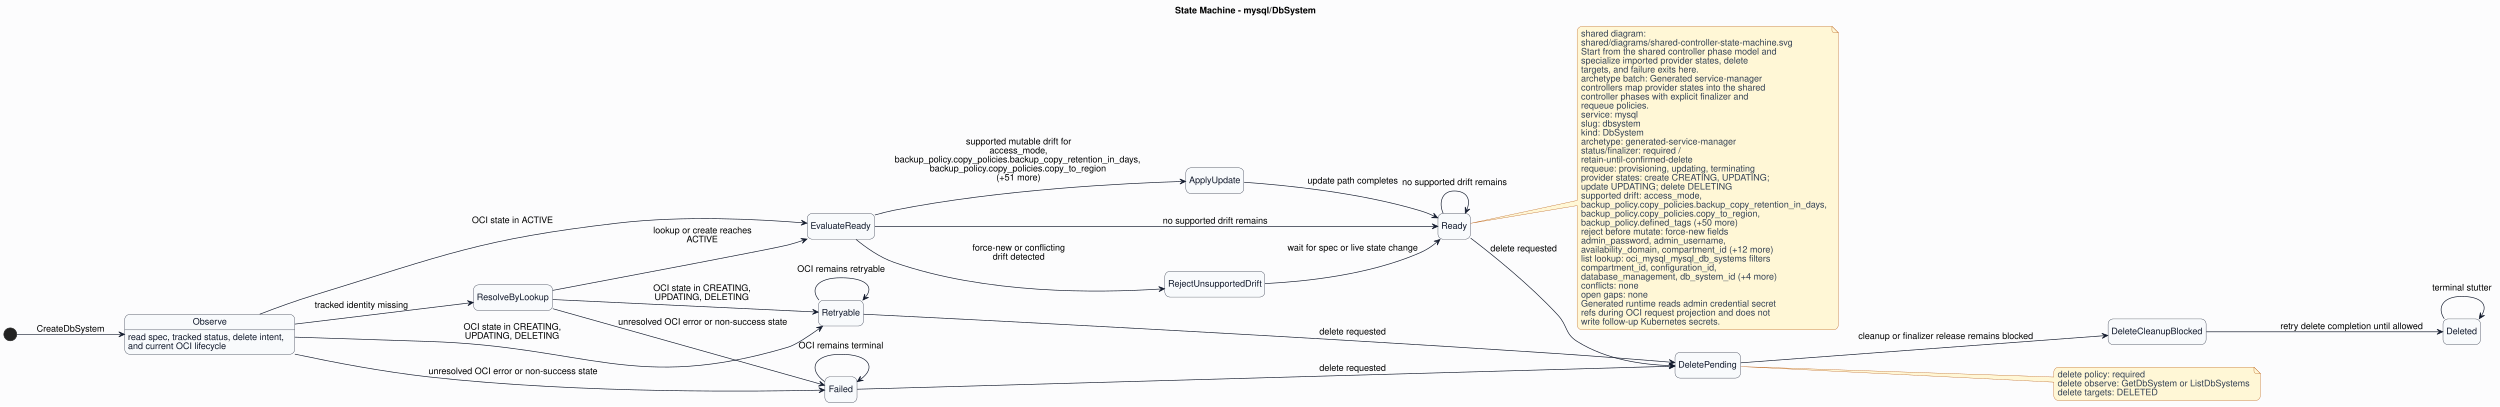
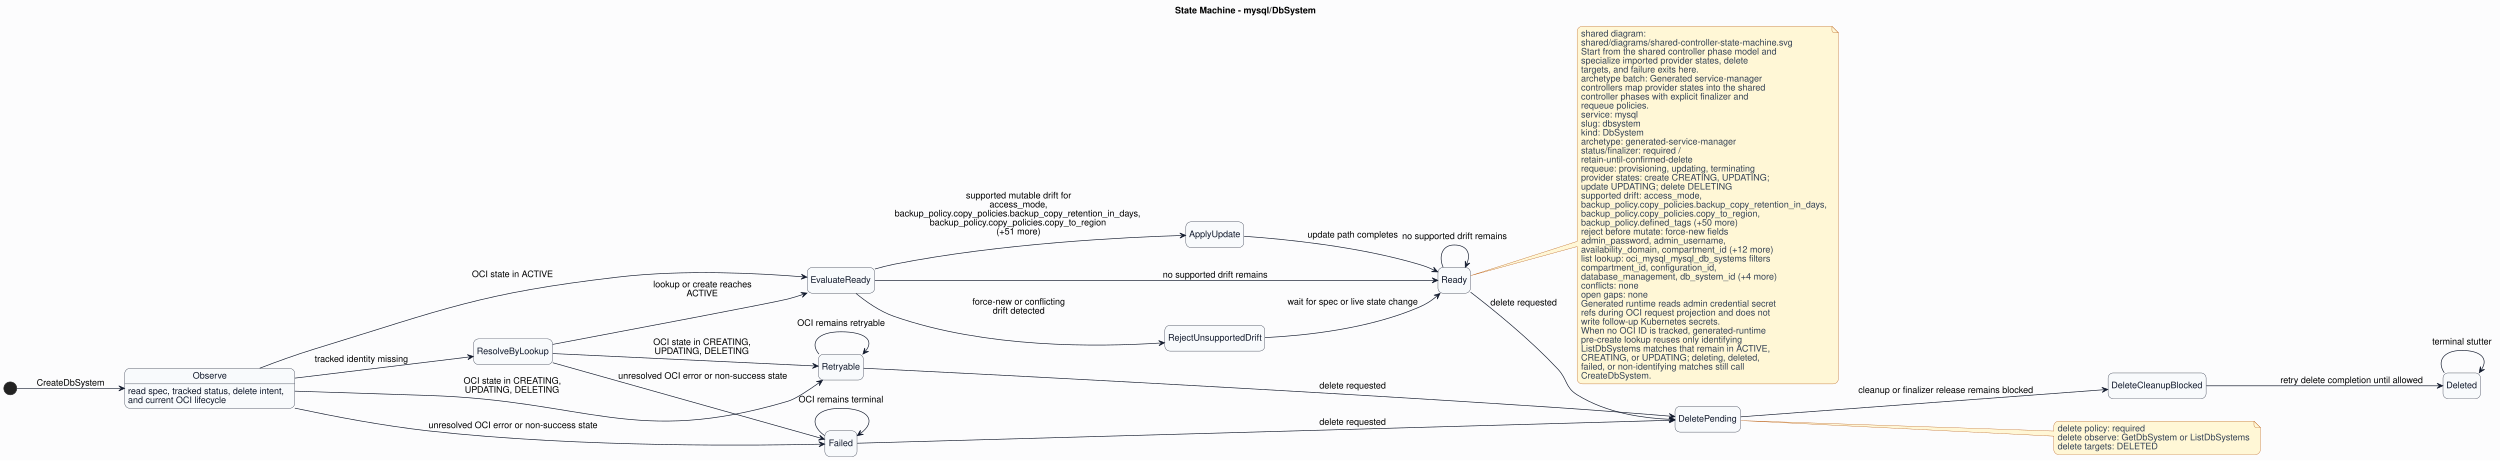
- <svg xmlns="http://www.w3.org/2000/svg" contentStyleType="text/css" data-diagram-type="STATE" height="632px" preserveAspectRatio="none" style="width:3888px;height:632px;background:#FCFCFD;" version="1.1" viewBox="0 0 3888 632" width="3888px" zoomAndPan="magnify">
+ <svg xmlns="http://www.w3.org/2000/svg" contentStyleType="text/css" data-diagram-type="STATE" height="716px" preserveAspectRatio="none" style="width:3888px;height:716px;background:#FCFCFD;" version="1.1" viewBox="0 0 3888 716" width="3888px" zoomAndPan="magnify">
  <defs />
  <g>
-     <rect fill="#FCFCFD" height="632" style="stroke:none;stroke-width:1;" width="3888" x="0" y="0" />
+     <rect fill="#FCFCFD" height="716" style="stroke:none;stroke-width:1;" width="3888" x="0" y="0" />
    <g class="title" data-source-line="10">
      <text fill="#000000" font-family="Helvetica" font-size="14" font-weight="bold" lengthAdjust="spacing" textLength="219.399" x="1827.348" y="20.78">State Machine - mysql/DbSystem</text>
    </g>
    <g class="entity" data-qualified-name="observe" id="ent0002">
-       <rect fill="#F8FAFC" height="62" rx="8" ry="8" style="stroke:#0F172A;stroke-width:0.5;" width="264.364" x="194" y="489" />
-       <line style="stroke:#0F172A;stroke-width:0.5;" x1="194" x2="458.364" y1="513" y2="513" />
-       <text fill="#0F172A" font-family="Helvetica" font-size="14" lengthAdjust="spacing" textLength="52.91" x="299.727" y="504.78">Observe</text>
-       <text fill="#0F172A" font-family="Helvetica" font-size="14" lengthAdjust="spacing" textLength="244.364" x="199" y="528.78">read spec, tracked status, delete intent,</text>
-       <text fill="#0F172A" font-family="Helvetica" font-size="14" lengthAdjust="spacing" textLength="153.282" x="199" y="542.78">and current OCI lifecycle</text>
-     </g>
-     <rect fill="#F8FAFC" height="40" rx="8" ry="8" style="stroke:#0F172A;stroke-width:0.5;" width="104.951" x="1255.36" y="332" />
-     <text fill="#0F172A" font-family="Helvetica" font-size="14" lengthAdjust="spacing" textLength="94.951" x="1260.36" y="355.78">EvaluateReady</text>
-     <rect fill="#F8FAFC" height="40" rx="8" ry="8" style="stroke:#0F172A;stroke-width:0.5;" width="50.469" x="2236.32" y="332" />
-     <text fill="#0F172A" font-family="Helvetica" font-size="14" lengthAdjust="spacing" textLength="40.469" x="2241.32" y="355.78">Ready</text>
-     <rect fill="#F8FAFC" height="40" rx="8" ry="8" style="stroke:#0F172A;stroke-width:0.5;" width="69.917" x="1272.88" y="467" />
-     <text fill="#0F172A" font-family="Helvetica" font-size="14" lengthAdjust="spacing" textLength="59.917" x="1277.88" y="490.78">Retryable</text>
-     <rect fill="#F8FAFC" height="40" rx="8" ry="8" style="stroke:#0F172A;stroke-width:0.5;" width="50" x="1282.84" y="586" />
-     <text fill="#0F172A" font-family="Helvetica" font-size="14" lengthAdjust="spacing" textLength="38.131" x="1288.775" y="609.78">Failed</text>
-     <rect fill="#F8FAFC" height="40" rx="8" ry="8" style="stroke:#0F172A;stroke-width:0.5;" width="122.848" x="736.44" y="443" />
-     <text fill="#0F172A" font-family="Helvetica" font-size="14" lengthAdjust="spacing" textLength="112.848" x="741.44" y="466.78">ResolveByLookup</text>
-     <rect fill="#F8FAFC" height="40" rx="8" ry="8" style="stroke:#0F172A;stroke-width:0.5;" width="155.51" x="1811.56" y="422" />
-     <text fill="#0F172A" font-family="Helvetica" font-size="14" lengthAdjust="spacing" textLength="145.51" x="1816.56" y="445.78">RejectUnsupportedDrift</text>
-     <rect fill="#F8FAFC" height="40" rx="8" ry="8" style="stroke:#0F172A;stroke-width:0.5;" width="90.165" x="1844.23" y="261" />
-     <text fill="#0F172A" font-family="Helvetica" font-size="14" lengthAdjust="spacing" textLength="80.165" x="1849.23" y="284.78">ApplyUpdate</text>
-     <rect fill="#F8FAFC" height="40" rx="8" ry="8" style="stroke:#0F172A;stroke-width:0.5;" width="101.848" x="2604.99" y="548" />
-     <text fill="#0F172A" font-family="Helvetica" font-size="14" lengthAdjust="spacing" textLength="91.848" x="2609.99" y="571.78">DeletePending</text>
-     <rect fill="#F8FAFC" height="40" rx="8" ry="8" style="stroke:#0F172A;stroke-width:0.5;" width="58.255" x="3799.38" y="496" />
-     <text fill="#0F172A" font-family="Helvetica" font-size="14" lengthAdjust="spacing" textLength="48.255" x="3804.38" y="519.78">Deleted</text>
-     <rect fill="#F8FAFC" height="40" rx="8" ry="8" style="stroke:#0F172A;stroke-width:0.5;" width="152.427" x="3278.5" y="496" />
-     <text fill="#0F172A" font-family="Helvetica" font-size="14" lengthAdjust="spacing" textLength="142.427" x="3283.5" y="519.78">DeleteCleanupBlocked</text>
+       <rect fill="#F8FAFC" height="62" rx="8" ry="8" style="stroke:#0F172A;stroke-width:0.5;" width="264.364" x="194" y="573" />
+       <line style="stroke:#0F172A;stroke-width:0.5;" x1="194" x2="458.364" y1="597" y2="597" />
+       <text fill="#0F172A" font-family="Helvetica" font-size="14" lengthAdjust="spacing" textLength="52.91" x="299.727" y="588.78">Observe</text>
+       <text fill="#0F172A" font-family="Helvetica" font-size="14" lengthAdjust="spacing" textLength="244.364" x="199" y="612.78">read spec, tracked status, delete intent,</text>
+       <text fill="#0F172A" font-family="Helvetica" font-size="14" lengthAdjust="spacing" textLength="153.282" x="199" y="626.78">and current OCI lifecycle</text>
+     </g>
+     <rect fill="#F8FAFC" height="40" rx="8" ry="8" style="stroke:#0F172A;stroke-width:0.5;" width="104.951" x="1255.36" y="416" />
+     <text fill="#0F172A" font-family="Helvetica" font-size="14" lengthAdjust="spacing" textLength="94.951" x="1260.36" y="439.78">EvaluateReady</text>
+     <rect fill="#F8FAFC" height="40" rx="8" ry="8" style="stroke:#0F172A;stroke-width:0.5;" width="50.469" x="2236.32" y="416" />
+     <text fill="#0F172A" font-family="Helvetica" font-size="14" lengthAdjust="spacing" textLength="40.469" x="2241.32" y="439.78">Ready</text>
+     <rect fill="#F8FAFC" height="40" rx="8" ry="8" style="stroke:#0F172A;stroke-width:0.5;" width="69.917" x="1272.88" y="551" />
+     <text fill="#0F172A" font-family="Helvetica" font-size="14" lengthAdjust="spacing" textLength="59.917" x="1277.88" y="574.78">Retryable</text>
+     <rect fill="#F8FAFC" height="40" rx="8" ry="8" style="stroke:#0F172A;stroke-width:0.5;" width="50" x="1282.84" y="670" />
+     <text fill="#0F172A" font-family="Helvetica" font-size="14" lengthAdjust="spacing" textLength="38.131" x="1288.775" y="693.78">Failed</text>
+     <rect fill="#F8FAFC" height="40" rx="8" ry="8" style="stroke:#0F172A;stroke-width:0.5;" width="122.848" x="736.44" y="527" />
+     <text fill="#0F172A" font-family="Helvetica" font-size="14" lengthAdjust="spacing" textLength="112.848" x="741.44" y="550.78">ResolveByLookup</text>
+     <rect fill="#F8FAFC" height="40" rx="8" ry="8" style="stroke:#0F172A;stroke-width:0.5;" width="155.51" x="1811.56" y="506" />
+     <text fill="#0F172A" font-family="Helvetica" font-size="14" lengthAdjust="spacing" textLength="145.51" x="1816.56" y="529.78">RejectUnsupportedDrift</text>
+     <rect fill="#F8FAFC" height="40" rx="8" ry="8" style="stroke:#0F172A;stroke-width:0.5;" width="90.165" x="1844.23" y="345" />
+     <text fill="#0F172A" font-family="Helvetica" font-size="14" lengthAdjust="spacing" textLength="80.165" x="1849.23" y="368.78">ApplyUpdate</text>
+     <rect fill="#F8FAFC" height="40" rx="8" ry="8" style="stroke:#0F172A;stroke-width:0.5;" width="101.848" x="2604.99" y="632" />
+     <text fill="#0F172A" font-family="Helvetica" font-size="14" lengthAdjust="spacing" textLength="91.848" x="2609.99" y="655.78">DeletePending</text>
+     <rect fill="#F8FAFC" height="40" rx="8" ry="8" style="stroke:#0F172A;stroke-width:0.5;" width="58.255" x="3799.38" y="580" />
+     <text fill="#0F172A" font-family="Helvetica" font-size="14" lengthAdjust="spacing" textLength="48.255" x="3804.38" y="603.78">Deleted</text>
+     <rect fill="#F8FAFC" height="40" rx="8" ry="8" style="stroke:#0F172A;stroke-width:0.5;" width="152.427" x="3278.5" y="580" />
+     <text fill="#0F172A" font-family="Helvetica" font-size="14" lengthAdjust="spacing" textLength="142.427" x="3283.5" y="603.78">DeleteCleanupBlocked</text>
    <g class="start_entity" data-qualified-name=".start." data-source-line="32" id="ent0002">
-       <ellipse cx="16" cy="520" fill="#222222" rx="10" ry="10" style="stroke:#222222;stroke-width:1;" />
+       <ellipse cx="16" cy="604" fill="#222222" rx="10" ry="10" style="stroke:#222222;stroke-width:1;" />
    </g>
    <g class="entity" data-qualified-name="GMN2" data-source-line="55" id="ent0003">
-       <path d="M2452.78,49 L2452.78,311.71 L2287.09,347.31 L2452.78,319.71 L2452.78,505 A8,8 0 0 0 2460.78,513 L2851.033,513 A8,8 0 0 0 2859.033,505 L2859.033,51 L2849.033,41 L2460.78,41 A8,8 0 0 0 2452.78,49" fill="#FFF7D6" style="stroke:#B45309;stroke-width:0.5;" />
+       <path d="M2452.78,49 L2452.78,375.39 L2287.09,428.68 L2452.78,383.39 L2452.78,589 A8,8 0 0 0 2460.78,597 L2851.033,597 A8,8 0 0 0 2859.033,589 L2859.033,51 L2849.033,41 L2460.78,41 A8,8 0 0 0 2452.78,49" fill="#FFF7D6" style="stroke:#B45309;stroke-width:0.5;" />
      <path d="M2849.033,41 L2849.033,47 A4,4 0 0 0 2853.033,51 L2859.033,51 L2849.033,41" fill="#FFF7D6" style="stroke:#B45309;stroke-width:0.5;" />
      <text fill="#334155" font-family="Helvetica" font-size="14" lengthAdjust="spacing" textLength="101.165" x="2458.78" y="56.78">shared diagram:</text>
      <text fill="#334155" font-family="Helvetica" font-size="14" lengthAdjust="spacing" textLength="331.481" x="2458.78" y="70.78">shared/diagrams/shared-controller-state-machine.svg</text>
      <text fill="#334155" font-family="Helvetica" font-size="14" lengthAdjust="spacing" textLength="304.274" x="2458.78" y="84.78">Start from the shared controller phase model and</text>
      <text fill="#334155" font-family="Helvetica" font-size="14" lengthAdjust="spacing" textLength="261.468" x="2458.78" y="98.78">specialize imported provider states, delete</text>
      <text fill="#334155" font-family="Helvetica" font-size="14" lengthAdjust="spacing" textLength="184.434" x="2458.78" y="112.78">targets, and failure exits here.</text>
      <text fill="#334155" font-family="Helvetica" font-size="14" lengthAdjust="spacing" textLength="281.709" x="2458.78" y="126.78">archetype batch: Generated service-manager</text>
      <text fill="#334155" font-family="Helvetica" font-size="14" lengthAdjust="spacing" textLength="287.923" x="2458.78" y="140.78">controllers map provider states into the shared</text>
      <text fill="#334155" font-family="Helvetica" font-size="14" lengthAdjust="spacing" textLength="261.461" x="2458.78" y="154.78">controller phases with explicit finalizer and</text>
      <text fill="#334155" font-family="Helvetica" font-size="14" lengthAdjust="spacing" textLength="105.848" x="2458.78" y="168.78">requeue policies.</text>
      <text fill="#334155" font-family="Helvetica" font-size="14" lengthAdjust="spacing" textLength="88.683" x="2458.78" y="182.78">service: mysql</text>
      <text fill="#334155" font-family="Helvetica" font-size="14" lengthAdjust="spacing" textLength="93.372" x="2458.78" y="196.78">slug: dbsystem</text>
      <text fill="#334155" font-family="Helvetica" font-size="14" lengthAdjust="spacing" textLength="98.034" x="2458.78" y="210.78">kind: DbSystem</text>
      <text fill="#334155" font-family="Helvetica" font-size="14" lengthAdjust="spacing" textLength="241.24" x="2458.78" y="224.78">archetype: generated-service-manager</text>
      <text fill="#334155" font-family="Helvetica" font-size="14" lengthAdjust="spacing" textLength="156.406" x="2458.78" y="238.78">status/finalizer: required /</text>
      <text fill="#334155" font-family="Helvetica" font-size="14" lengthAdjust="spacing" textLength="174.303" x="2458.78" y="252.78">retain-until-confirmed-delete</text>
      <text fill="#334155" font-family="Helvetica" font-size="14" lengthAdjust="spacing" textLength="272.398" x="2458.78" y="266.78">requeue: provisioning, updating, terminating</text>
      <text fill="#334155" font-family="Helvetica" font-size="14" lengthAdjust="spacing" textLength="298.744" x="2458.78" y="280.78">provider states: create CREATING, UPDATING;</text>
      <text fill="#334155" font-family="Helvetica" font-size="14" lengthAdjust="spacing" textLength="238.875" x="2458.78" y="294.78">update UPDATING; delete DELETING</text>
      <text fill="#334155" font-family="Helvetica" font-size="14" lengthAdjust="spacing" textLength="187.544" x="2458.78" y="308.78">supported drift: access_mode,</text>
      <text fill="#334155" font-family="Helvetica" font-size="14" lengthAdjust="spacing" textLength="385.253" x="2458.78" y="322.78">backup_policy.copy_policies.backup_copy_retention_in_days,</text>
      <text fill="#334155" font-family="Helvetica" font-size="14" lengthAdjust="spacing" textLength="280.178" x="2458.78" y="336.78">backup_policy.copy_policies.copy_to_region,</text>
      <text fill="#334155" font-family="Helvetica" font-size="14" lengthAdjust="spacing" textLength="245.54" x="2458.78" y="350.78">backup_policy.defined_tags (+50 more)</text>
      <text fill="#334155" font-family="Helvetica" font-size="14" lengthAdjust="spacing" textLength="230.33" x="2458.78" y="364.78">reject before mutate: force-new fields</text>
      <text fill="#334155" font-family="Helvetica" font-size="14" lengthAdjust="spacing" textLength="225.675" x="2458.78" y="378.78">admin_password, admin_username,</text>
      <text fill="#334155" font-family="Helvetica" font-size="14" lengthAdjust="spacing" textLength="299.195" x="2458.78" y="392.78">availability_domain, compartment_id (+12 more)</text>
      <text fill="#334155" font-family="Helvetica" font-size="14" lengthAdjust="spacing" textLength="296.44" x="2458.78" y="406.78">list lookup: oci_mysql_mysql_db_systems filters</text>
      <text fill="#334155" font-family="Helvetica" font-size="14" lengthAdjust="spacing" textLength="210.895" x="2458.78" y="420.78">compartment_id, configuration_id,</text>
      <text fill="#334155" font-family="Helvetica" font-size="14" lengthAdjust="spacing" textLength="306.229" x="2458.78" y="434.78">database_management, db_system_id (+4 more)</text>
      <text fill="#334155" font-family="Helvetica" font-size="14" lengthAdjust="spacing" textLength="89.496" x="2458.78" y="448.78">conflicts: none</text>
      <text fill="#334155" font-family="Helvetica" font-size="14" lengthAdjust="spacing" textLength="104.316" x="2458.78" y="462.78">open gaps: none</text>
      <text fill="#334155" font-family="Helvetica" font-size="14" lengthAdjust="spacing" textLength="304.268" x="2458.78" y="476.78">Generated runtime reads admin credential secret</text>
      <text fill="#334155" font-family="Helvetica" font-size="14" lengthAdjust="spacing" textLength="294.95" x="2458.78" y="490.78">refs during OCI request projection and does not</text>
      <text fill="#334155" font-family="Helvetica" font-size="14" lengthAdjust="spacing" textLength="217.875" x="2458.78" y="504.78">write follow-up Kubernetes secrets.</text>
-     </g>
-     <g class="entity" data-qualified-name="GMN5" data-source-line="90" id="ent0006">
-       <path d="M3194.04,579 L3194.04,586.34 L2707.3,570.1 L3194.04,594.34 L3194.04,615 A8,8 0 0 0 3202.04,623 L3507.384,623 A8,8 0 0 0 3515.384,615 L3515.384,581 L3505.384,571 L3202.04,571 A8,8 0 0 0 3194.04,579" fill="#FFF7D6" style="stroke:#B45309;stroke-width:0.5;" />
-       <path d="M3505.384,571 L3505.384,577 A4,4 0 0 0 3509.384,581 L3515.384,581 L3505.384,571" fill="#FFF7D6" style="stroke:#B45309;stroke-width:0.5;" />
-       <text fill="#334155" font-family="Helvetica" font-size="14" lengthAdjust="spacing" textLength="136.972" x="3200.04" y="586.78">delete policy: required</text>
-       <text fill="#334155" font-family="Helvetica" font-size="14" lengthAdjust="spacing" textLength="300.344" x="3200.04" y="600.78">delete observe: GetDbSystem or ListDbSystems</text>
-       <text fill="#334155" font-family="Helvetica" font-size="14" lengthAdjust="spacing" textLength="157.185" x="3200.04" y="614.78">delete targets: DELETED</text>
+       <text fill="#334155" font-family="Helvetica" font-size="14" lengthAdjust="spacing" textLength="288.682" x="2458.78" y="518.78">When no OCI ID is tracked, generated-runtime</text>
+       <text fill="#334155" font-family="Helvetica" font-size="14" lengthAdjust="spacing" textLength="251.364" x="2458.78" y="532.78">pre-create lookup reuses only identifying</text>
+       <text fill="#334155" font-family="Helvetica" font-size="14" lengthAdjust="spacing" textLength="297.213" x="2458.78" y="546.78">ListDbSystems matches that remain in ACTIVE,</text>
+       <text fill="#334155" font-family="Helvetica" font-size="14" lengthAdjust="spacing" textLength="283.213" x="2458.78" y="560.78">CREATING, or UPDATING; deleting, deleted,</text>
+       <text fill="#334155" font-family="Helvetica" font-size="14" lengthAdjust="spacing" textLength="254.454" x="2458.78" y="574.78">failed, or non-identifying matches still call</text>
+       <text fill="#334155" font-family="Helvetica" font-size="14" lengthAdjust="spacing" textLength="110.482" x="2458.78" y="588.78">CreateDbSystem.</text>
+     </g>
+     <g class="entity" data-qualified-name="GMN5" data-source-line="96" id="ent0006">
+       <path d="M3194.04,663 L3194.04,670.34 L2707.3,654.1 L3194.04,678.34 L3194.04,699 A8,8 0 0 0 3202.04,707 L3507.384,707 A8,8 0 0 0 3515.384,699 L3515.384,665 L3505.384,655 L3202.04,655 A8,8 0 0 0 3194.04,663" fill="#FFF7D6" style="stroke:#B45309;stroke-width:0.5;" />
+       <path d="M3505.384,655 L3505.384,661 A4,4 0 0 0 3509.384,665 L3515.384,665 L3505.384,655" fill="#FFF7D6" style="stroke:#B45309;stroke-width:0.5;" />
+       <text fill="#334155" font-family="Helvetica" font-size="14" lengthAdjust="spacing" textLength="136.972" x="3200.04" y="670.78">delete policy: required</text>
+       <text fill="#334155" font-family="Helvetica" font-size="14" lengthAdjust="spacing" textLength="300.344" x="3200.04" y="684.78">delete observe: GetDbSystem or ListDbSystems</text>
+       <text fill="#334155" font-family="Helvetica" font-size="14" lengthAdjust="spacing" textLength="157.185" x="3200.04" y="698.78">delete targets: DELETED</text>
    </g>
    <g class="link" data-entity-1="ent0002" data-entity-2="ent0002" data-link-type="dependency" data-source-line="32" id="lnk3">
-       <path d="M26.22,520 C51.71,520 119.73,520 187.73,520" fill="none" id="*start*-to-observe" style="stroke:#0F172A;stroke-width:1;" />
-       <polygon fill="#0F172A" points="193.73,520,184.73,516,188.73,520,184.73,524,193.73,520" style="stroke:#0F172A;stroke-width:1;" />
-       <text fill="#000000" font-family="Helvetica" font-size="14" lengthAdjust="spacing" textLength="106.593" x="57" y="515.78">CreateDbSystem</text>
+       <path d="M26.22,604 C51.71,604 119.73,604 187.73,604" fill="none" id="*start*-to-observe" style="stroke:#0F172A;stroke-width:1;" />
+       <polygon fill="#0F172A" points="193.73,604,184.73,600,188.73,604,184.73,608,193.73,604" style="stroke:#0F172A;stroke-width:1;" />
+       <text fill="#000000" font-family="Helvetica" font-size="14" lengthAdjust="spacing" textLength="106.593" x="57" y="599.78">CreateDbSystem</text>
    </g>
    <g class="link" data-entity-1="ent0002" data-entity-2="ent0007" data-link-type="dependency" data-source-line="33" id="lnk4">
-       <path d="M458.64,504.05 C549.55,493.01 660.334,479.573 730.184,471.093" fill="none" id="observe-to-resolve_by_lookup" style="stroke:#0F172A;stroke-width:1;" />
-       <polygon fill="#0F172A" points="736.14,470.37,726.723,467.484,731.176,470.973,727.688,475.425,736.14,470.37" style="stroke:#0F172A;stroke-width:1;" />
-       <text fill="#000000" font-family="Helvetica" font-size="14" lengthAdjust="spacing" textLength="145.503" x="489.36" y="478.84">tracked identity missing</text>
+       <path d="M458.64,588.05 C549.55,577.01 660.334,563.573 730.184,555.093" fill="none" id="observe-to-resolve_by_lookup" style="stroke:#0F172A;stroke-width:1;" />
+       <polygon fill="#0F172A" points="736.14,554.37,726.723,551.484,731.176,554.973,727.688,559.426,736.14,554.37" style="stroke:#0F172A;stroke-width:1;" />
+       <text fill="#000000" font-family="Helvetica" font-size="14" lengthAdjust="spacing" textLength="145.503" x="489.36" y="562.84">tracked identity missing</text>
    </g>
    <g class="link" data-entity-1="ent0007" data-entity-2="ent0003" data-link-type="dependency" data-source-line="34" id="lnk5">
-       <path d="M859.57,451.58 C973.1,430.19 1207.77,385.79 1225.36,381 C1235.07,378.36 1239.604,377.054 1249.384,373.704" fill="none" id="resolve_by_lookup-to-evaluate_ready" style="stroke:#0F172A;stroke-width:1;" />
-       <polygon fill="#0F172A" points="1255.06,371.76,1245.249,370.892,1250.33,373.38,1247.842,378.461,1255.06,371.76" style="stroke:#0F172A;stroke-width:1;" />
-       <text fill="#000000" font-family="Helvetica" font-size="14" lengthAdjust="spacing" textLength="154.089" x="1015.86" y="362.78">lookup or create reaches</text>
-       <text fill="#000000" font-family="Helvetica" font-size="14" lengthAdjust="spacing" textLength="50.565" x="1067.622" y="376.78">ACTIVE</text>
+       <path d="M859.57,535.58 C973.1,514.19 1207.77,469.79 1225.36,465 C1235.07,462.36 1239.604,461.054 1249.384,457.704" fill="none" id="resolve_by_lookup-to-evaluate_ready" style="stroke:#0F172A;stroke-width:1;" />
+       <polygon fill="#0F172A" points="1255.06,455.76,1245.249,454.892,1250.33,457.38,1247.842,462.461,1255.06,455.76" style="stroke:#0F172A;stroke-width:1;" />
+       <text fill="#000000" font-family="Helvetica" font-size="14" lengthAdjust="spacing" textLength="154.089" x="1015.86" y="446.78">lookup or create reaches</text>
+       <text fill="#000000" font-family="Helvetica" font-size="14" lengthAdjust="spacing" textLength="50.565" x="1067.622" y="460.78">ACTIVE</text>
    </g>
    <g class="link" data-entity-1="ent0007" data-entity-2="ent0005" data-link-type="dependency" data-source-line="35" id="lnk6">
-       <path d="M859.63,465.87 C967.21,470.95 1181.807,481.097 1266.597,485.097" fill="none" id="resolve_by_lookup-to-retryable" style="stroke:#0F172A;stroke-width:1;" />
-       <polygon fill="#0F172A" points="1272.59,485.38,1263.789,480.96,1267.596,485.144,1263.411,488.951,1272.59,485.38" style="stroke:#0F172A;stroke-width:1;" />
-       <text fill="#000000" font-family="Helvetica" font-size="14" lengthAdjust="spacing" textLength="154.034" x="1015.86" y="452.54">OCI state in CREATING,</text>
-       <text fill="#000000" font-family="Helvetica" font-size="14" lengthAdjust="spacing" textLength="150.131" x="1017.812" y="466.54">UPDATING, DELETING</text>
+       <path d="M859.63,549.87 C967.21,554.95 1181.807,565.097 1266.597,569.097" fill="none" id="resolve_by_lookup-to-retryable" style="stroke:#0F172A;stroke-width:1;" />
+       <polygon fill="#0F172A" points="1272.59,569.38,1263.789,564.96,1267.596,569.144,1263.411,572.951,1272.59,569.38" style="stroke:#0F172A;stroke-width:1;" />
+       <text fill="#000000" font-family="Helvetica" font-size="14" lengthAdjust="spacing" textLength="154.034" x="1015.86" y="536.54">OCI state in CREATING,</text>
+       <text fill="#000000" font-family="Helvetica" font-size="14" lengthAdjust="spacing" textLength="150.131" x="1017.812" y="550.54">UPDATING, DELETING</text>
    </g>
    <g class="link" data-entity-1="ent0007" data-entity-2="ent0006" data-link-type="dependency" data-source-line="36" id="lnk7">
-       <path d="M859.63,480.11 C971.69,511.65 1200.585,576.083 1276.675,597.513" fill="none" id="resolve_by_lookup-to-failed" style="stroke:#0F172A;stroke-width:1;" />
-       <polygon fill="#0F172A" points="1282.45,599.14,1274.871,592.85,1277.637,597.784,1272.703,600.55,1282.45,599.14" style="stroke:#0F172A;stroke-width:1;" />
-       <text fill="#000000" font-family="Helvetica" font-size="14" lengthAdjust="spacing" textLength="263.778" x="961.36" y="505.03">unresolved OCI error or non-success state</text>
+       <path d="M859.63,564.11 C971.69,595.65 1200.585,660.083 1276.675,681.513" fill="none" id="resolve_by_lookup-to-failed" style="stroke:#0F172A;stroke-width:1;" />
+       <polygon fill="#0F172A" points="1282.45,683.14,1274.871,676.85,1277.637,681.784,1272.703,684.55,1282.45,683.14" style="stroke:#0F172A;stroke-width:1;" />
+       <text fill="#000000" font-family="Helvetica" font-size="14" lengthAdjust="spacing" textLength="263.778" x="961.36" y="589.03">unresolved OCI error or non-success state</text>
    </g>
    <g class="link" data-entity-1="ent0002" data-entity-2="ent0003" data-link-type="dependency" data-source-line="37" id="lnk8">
-       <path d="M403.96,488.64 C430.45,478.43 460.47,467.55 488.36,459 C694.5,395.82 746.22,372.06 960.36,347 C1064.33,334.83 1181.05,341.034 1248.99,346.554" fill="none" id="observe-to-evaluate_ready" style="stroke:#0F172A;stroke-width:1;" />
-       <polygon fill="#0F172A" points="1254.97,347.04,1246.323,342.324,1249.986,346.635,1245.676,350.298,1254.97,347.04" style="stroke:#0F172A;stroke-width:1;" />
-       <text fill="#000000" font-family="Helvetica" font-size="14" lengthAdjust="spacing" textLength="128.372" x="733.86" y="346.95">OCI state in ACTIVE</text>
+       <path d="M403.96,572.64 C430.45,562.43 460.47,551.55 488.36,543 C694.5,479.82 746.22,456.06 960.36,431 C1064.33,418.83 1181.05,425.034 1248.99,430.554" fill="none" id="observe-to-evaluate_ready" style="stroke:#0F172A;stroke-width:1;" />
+       <polygon fill="#0F172A" points="1254.97,431.04,1246.323,426.324,1249.986,430.635,1245.676,434.298,1254.97,431.04" style="stroke:#0F172A;stroke-width:1;" />
+       <text fill="#000000" font-family="Helvetica" font-size="14" lengthAdjust="spacing" textLength="128.372" x="733.86" y="430.95">OCI state in ACTIVE</text>
    </g>
    <g class="link" data-entity-1="ent0002" data-entity-2="ent0005" data-link-type="dependency" data-source-line="38" id="lnk9">
-       <path d="M458.47,524.33 C521.11,526.38 597.11,528.85 665.36,531 C914.16,538.84 986.72,610.79 1225.36,540 C1236.77,536.62 1255.445,524.364 1274.305,510.914" fill="none" id="observe-to-retryable" style="stroke:#0F172A;stroke-width:1;" />
-       <polygon fill="#0F172A" points="1279.19,507.43,1269.54,509.399,1275.119,510.333,1274.185,515.912,1279.19,507.43" style="stroke:#0F172A;stroke-width:1;" />
-       <text fill="#000000" font-family="Helvetica" font-size="14" lengthAdjust="spacing" textLength="154.034" x="720.86" y="512.78">OCI state in CREATING,</text>
-       <text fill="#000000" font-family="Helvetica" font-size="14" lengthAdjust="spacing" textLength="150.131" x="722.812" y="526.78">UPDATING, DELETING</text>
+       <path d="M458.47,608.33 C521.11,610.38 597.11,612.85 665.36,615 C914.16,622.84 986.72,694.79 1225.36,624 C1236.77,620.62 1255.445,608.364 1274.305,594.914" fill="none" id="observe-to-retryable" style="stroke:#0F172A;stroke-width:1;" />
+       <polygon fill="#0F172A" points="1279.19,591.43,1269.54,593.399,1275.119,594.333,1274.185,599.912,1279.19,591.43" style="stroke:#0F172A;stroke-width:1;" />
+       <text fill="#000000" font-family="Helvetica" font-size="14" lengthAdjust="spacing" textLength="154.034" x="720.86" y="596.78">OCI state in CREATING,</text>
+       <text fill="#000000" font-family="Helvetica" font-size="14" lengthAdjust="spacing" textLength="150.131" x="722.812" y="610.78">UPDATING, DELETING</text>
    </g>
    <g class="link" data-entity-1="ent0002" data-entity-2="ent0006" data-link-type="dependency" data-source-line="39" id="lnk10">
-       <path d="M458.52,550.76 C520.83,564.03 596.56,578.26 665.36,586 C904.8,612.92 1191.452,608.769 1276.562,606.789" fill="none" id="observe-to-failed" style="stroke:#0F172A;stroke-width:1;" />
-       <polygon fill="#0F172A" points="1282.56,606.65,1273.469,602.86,1277.561,606.766,1273.656,610.858,1282.56,606.65" style="stroke:#0F172A;stroke-width:1;" />
-       <text fill="#000000" font-family="Helvetica" font-size="14" lengthAdjust="spacing" textLength="263.778" x="666.36" y="581.78">unresolved OCI error or non-success state</text>
+       <path d="M458.52,634.76 C520.83,648.03 596.56,662.26 665.36,670 C904.8,696.92 1191.452,692.769 1276.562,690.789" fill="none" id="observe-to-failed" style="stroke:#0F172A;stroke-width:1;" />
+       <polygon fill="#0F172A" points="1282.56,690.65,1273.469,686.86,1277.561,690.766,1273.656,694.858,1282.56,690.65" style="stroke:#0F172A;stroke-width:1;" />
+       <text fill="#000000" font-family="Helvetica" font-size="14" lengthAdjust="spacing" textLength="263.778" x="666.36" y="665.78">unresolved OCI error or non-success state</text>
    </g>
    <g class="link" data-entity-1="ent0003" data-entity-2="ent0008" data-link-type="dependency" data-source-line="40" id="lnk11">
-       <path d="M1331.23,372.32 C1346.65,385 1368.27,400.32 1390.32,408 C1532.51,457.53 1705.102,455.875 1805.172,449.445" fill="none" id="evaluate_ready-to-reject_unsupported_drift" style="stroke:#0F172A;stroke-width:1;" />
-       <polygon fill="#0F172A" points="1811.16,449.06,1801.922,445.645,1806.17,449.381,1802.435,453.629,1811.16,449.06" style="stroke:#0F172A;stroke-width:1;" />
-       <text fill="#000000" font-family="Helvetica" font-size="14" lengthAdjust="spacing" textLength="143.951" x="1512.32" y="389.78">force-new or conflicting</text>
-       <text fill="#000000" font-family="Helvetica" font-size="14" lengthAdjust="spacing" textLength="80.938" x="1543.827" y="403.78">drift detected</text>
+       <path d="M1331.23,456.32 C1346.65,469 1368.27,484.32 1390.32,492 C1532.51,541.53 1705.102,539.875 1805.172,533.445" fill="none" id="evaluate_ready-to-reject_unsupported_drift" style="stroke:#0F172A;stroke-width:1;" />
+       <polygon fill="#0F172A" points="1811.16,533.06,1801.922,529.645,1806.17,533.381,1802.435,537.629,1811.16,533.06" style="stroke:#0F172A;stroke-width:1;" />
+       <text fill="#000000" font-family="Helvetica" font-size="14" lengthAdjust="spacing" textLength="143.951" x="1512.32" y="473.78">force-new or conflicting</text>
+       <text fill="#000000" font-family="Helvetica" font-size="14" lengthAdjust="spacing" textLength="80.938" x="1543.827" y="487.78">drift detected</text>
    </g>
    <g class="link" data-entity-1="ent0008" data-entity-2="ent0004" data-link-type="dependency" data-source-line="41" id="lnk12">
-       <path d="M1967.32,441.06 C2033.2,437.77 2129.3,427 2206.32,394 C2218.36,388.84 2225.48,384.236 2234.92,376.246" fill="none" id="reject_unsupported_drift-to-ready" style="stroke:#0F172A;stroke-width:1;" />
-       <polygon fill="#0F172A" points="2239.5,372.37,2230.046,375.131,2235.684,375.6,2235.215,381.238,2239.5,372.37" style="stroke:#0F172A;stroke-width:1;" />
-       <text fill="#000000" font-family="Helvetica" font-size="14" lengthAdjust="spacing" textLength="203.882" x="2002.32" y="389.78">wait for spec or live state change</text>
+       <path d="M1967.32,525.06 C2033.2,521.77 2129.3,511 2206.32,478 C2218.36,472.84 2225.48,468.236 2234.92,460.246" fill="none" id="reject_unsupported_drift-to-ready" style="stroke:#0F172A;stroke-width:1;" />
+       <polygon fill="#0F172A" points="2239.5,456.37,2230.046,459.131,2235.684,459.6,2235.215,465.238,2239.5,456.37" style="stroke:#0F172A;stroke-width:1;" />
+       <text fill="#000000" font-family="Helvetica" font-size="14" lengthAdjust="spacing" textLength="203.882" x="2002.32" y="473.78">wait for spec or live state change</text>
    </g>
    <g class="link" data-entity-1="ent0003" data-entity-2="ent0009" data-link-type="dependency" data-source-line="42" id="lnk13">
-       <path d="M1360.59,334.38 C1370.37,331.55 1380.59,328.92 1390.32,327 C1555.57,294.38 1750.353,284.967 1837.913,282.237" fill="none" id="evaluate_ready-to-apply_update" style="stroke:#0F172A;stroke-width:1;" />
-       <polygon fill="#0F172A" points="1843.91,282.05,1834.79,278.332,1838.912,282.206,1835.039,286.329,1843.91,282.05" style="stroke:#0F172A;stroke-width:1;" />
-       <text fill="#000000" font-family="Helvetica" font-size="14" lengthAdjust="spacing" textLength="163.42" x="1502.236" y="224.57">supported mutable drift for</text>
-       <text fill="#000000" font-family="Helvetica" font-size="14" lengthAdjust="spacing" textLength="90.269" x="1538.812" y="238.57">access_mode,</text>
-       <text fill="#000000" font-family="Helvetica" font-size="14" lengthAdjust="spacing" textLength="385.253" x="1391.32" y="252.57">backup_policy.copy_policies.backup_copy_retention_in_days,</text>
-       <text fill="#000000" font-family="Helvetica" font-size="14" lengthAdjust="spacing" textLength="276.288" x="1445.802" y="266.57">backup_policy.copy_policies.copy_to_region</text>
-       <text fill="#000000" font-family="Helvetica" font-size="14" lengthAdjust="spacing" textLength="68.858" x="1549.517" y="280.57">(+51 more)</text>
+       <path d="M1360.59,418.38 C1370.37,415.55 1380.59,412.92 1390.32,411 C1555.57,378.38 1750.353,368.967 1837.913,366.237" fill="none" id="evaluate_ready-to-apply_update" style="stroke:#0F172A;stroke-width:1;" />
+       <polygon fill="#0F172A" points="1843.91,366.05,1834.79,362.332,1838.912,366.206,1835.039,370.329,1843.91,366.05" style="stroke:#0F172A;stroke-width:1;" />
+       <text fill="#000000" font-family="Helvetica" font-size="14" lengthAdjust="spacing" textLength="163.42" x="1502.236" y="308.57">supported mutable drift for</text>
+       <text fill="#000000" font-family="Helvetica" font-size="14" lengthAdjust="spacing" textLength="90.269" x="1538.812" y="322.57">access_mode,</text>
+       <text fill="#000000" font-family="Helvetica" font-size="14" lengthAdjust="spacing" textLength="385.253" x="1391.32" y="336.57">backup_policy.copy_policies.backup_copy_retention_in_days,</text>
+       <text fill="#000000" font-family="Helvetica" font-size="14" lengthAdjust="spacing" textLength="276.288" x="1445.802" y="350.57">backup_policy.copy_policies.copy_to_region</text>
+       <text fill="#000000" font-family="Helvetica" font-size="14" lengthAdjust="spacing" textLength="68.858" x="1549.517" y="364.57">(+51 more)</text>
    </g>
    <g class="link" data-entity-1="ent0009" data-entity-2="ent0004" data-link-type="dependency" data-source-line="43" id="lnk14">
-       <path d="M1934.88,283.45 C1996.86,287.76 2112.1,299.07 2206.32,327 C2216.36,329.98 2221.503,331.9 2230.613,336.28" fill="none" id="apply_update-to-ready" style="stroke:#0F172A;stroke-width:1;" />
-       <polygon fill="#0F172A" points="2236.02,338.88,2229.642,331.375,2231.514,336.714,2226.176,338.585,2236.02,338.88" style="stroke:#0F172A;stroke-width:1;" />
-       <text fill="#000000" font-family="Helvetica" font-size="14" lengthAdjust="spacing" textLength="141.654" x="2033.32" y="285.45">update path completes</text>
+       <path d="M1934.88,367.45 C1996.86,371.76 2112.1,383.07 2206.32,411 C2216.36,413.98 2221.503,415.9 2230.613,420.28" fill="none" id="apply_update-to-ready" style="stroke:#0F172A;stroke-width:1;" />
+       <polygon fill="#0F172A" points="2236.02,422.88,2229.642,415.375,2231.514,420.714,2226.176,422.585,2236.02,422.88" style="stroke:#0F172A;stroke-width:1;" />
+       <text fill="#000000" font-family="Helvetica" font-size="14" lengthAdjust="spacing" textLength="141.654" x="2033.32" y="369.45">update path completes</text>
    </g>
    <g class="link" data-entity-1="ent0003" data-entity-2="ent0004" data-link-type="dependency" data-source-line="44" id="lnk15">
-       <path d="M1360.68,352 C1537.17,352 2104.64,352 2230.14,352" fill="none" id="evaluate_ready-to-ready" style="stroke:#0F172A;stroke-width:1;" />
-       <polygon fill="#0F172A" points="2236.14,352,2227.14,348,2231.14,352,2227.14,356,2236.14,352" style="stroke:#0F172A;stroke-width:1;" />
-       <text fill="#000000" font-family="Helvetica" font-size="14" lengthAdjust="spacing" textLength="162.641" x="1808.32" y="347.78">no supported drift remains</text>
+       <path d="M1360.68,436 C1537.17,436 2104.64,436 2230.14,436" fill="none" id="evaluate_ready-to-ready" style="stroke:#0F172A;stroke-width:1;" />
+       <polygon fill="#0F172A" points="2236.14,436,2227.14,432,2231.14,436,2227.14,440,2236.14,436" style="stroke:#0F172A;stroke-width:1;" />
+       <text fill="#000000" font-family="Helvetica" font-size="14" lengthAdjust="spacing" textLength="162.641" x="1808.32" y="431.78">no supported drift remains</text>
    </g>
    <g class="link" data-entity-1="ent0004" data-entity-2="ent0004" data-link-type="dependency" data-source-line="45" id="lnk16">
-       <path d="M2244.35,331.69 C2237,314.73 2242.74,297 2261.55,297 C2280.36,297 2288.486,309.225 2281.136,326.185" fill="none" id="ready-to-ready" style="stroke:#0F172A;stroke-width:1;" />
-       <polygon fill="#0F172A" points="2278.75,331.69,2285.999,325.023,2280.738,327.102,2278.659,321.842,2278.75,331.69" style="stroke:#0F172A;stroke-width:1;" />
-       <text fill="#000000" font-family="Helvetica" font-size="14" lengthAdjust="spacing" textLength="162.641" x="2180.55" y="287.78">no supported drift remains</text>
+       <path d="M2244.35,415.69 C2237,398.73 2242.74,381 2261.55,381 C2280.36,381 2288.486,393.225 2281.136,410.185" fill="none" id="ready-to-ready" style="stroke:#0F172A;stroke-width:1;" />
+       <polygon fill="#0F172A" points="2278.75,415.69,2285.999,409.023,2280.738,411.102,2278.659,405.842,2278.75,415.69" style="stroke:#0F172A;stroke-width:1;" />
+       <text fill="#000000" font-family="Helvetica" font-size="14" lengthAdjust="spacing" textLength="162.641" x="2180.55" y="371.78">no supported drift remains</text>
    </g>
    <g class="link" data-entity-1="ent0005" data-entity-2="ent0005" data-link-type="dependency" data-source-line="46" id="lnk17">
-       <path d="M1273.68,466.69 C1259.09,449.73 1270.47,432 1307.84,432 C1345.21,432 1360.503,445.182 1345.913,462.142" fill="none" id="retryable-to-retryable" style="stroke:#0F172A;stroke-width:1;" />
-       <polygon fill="#0F172A" points="1342,466.69,1350.902,462.476,1345.261,462.9,1344.837,457.259,1342,466.69" style="stroke:#0F172A;stroke-width:1;" />
-       <text fill="#000000" font-family="Helvetica" font-size="14" lengthAdjust="spacing" textLength="136.931" x="1239.84" y="422.78">OCI remains retryable</text>
+       <path d="M1273.68,550.69 C1259.09,533.73 1270.47,516 1307.84,516 C1345.21,516 1360.503,529.182 1345.913,546.141" fill="none" id="retryable-to-retryable" style="stroke:#0F172A;stroke-width:1;" />
+       <polygon fill="#0F172A" points="1342,550.69,1350.902,546.476,1345.261,546.9,1344.837,541.259,1342,550.69" style="stroke:#0F172A;stroke-width:1;" />
+       <text fill="#000000" font-family="Helvetica" font-size="14" lengthAdjust="spacing" textLength="136.931" x="1239.84" y="506.78">OCI remains retryable</text>
    </g>
    <g class="link" data-entity-1="ent0006" data-entity-2="ent0006" data-link-type="dependency" data-source-line="47" id="lnk18">
-       <path d="M1282.5,593.57 C1256.15,574.74 1264.59,551 1307.84,551 C1351.09,551 1364.412,571.251 1338.062,590.082" fill="none" id="failed-to-failed" style="stroke:#0F172A;stroke-width:1;" />
-       <polygon fill="#0F172A" points="1333.18,593.57,1342.828,591.592,1337.248,590.663,1338.177,585.083,1333.18,593.57" style="stroke:#0F172A;stroke-width:1;" />
-       <text fill="#000000" font-family="Helvetica" font-size="14" lengthAdjust="spacing" textLength="132.255" x="1241.84" y="541.78">OCI remains terminal</text>
+       <path d="M1282.5,677.57 C1256.15,658.74 1264.59,635 1307.84,635 C1351.09,635 1364.412,655.251 1338.062,674.082" fill="none" id="failed-to-failed" style="stroke:#0F172A;stroke-width:1;" />
+       <polygon fill="#0F172A" points="1333.18,677.57,1342.828,675.592,1337.248,674.663,1338.177,669.083,1333.18,677.57" style="stroke:#0F172A;stroke-width:1;" />
+       <text fill="#000000" font-family="Helvetica" font-size="14" lengthAdjust="spacing" textLength="132.255" x="1241.84" y="625.78">OCI remains terminal</text>
    </g>
    <g class="link" data-entity-1="ent0004" data-entity-2="ent0010" data-link-type="dependency" data-source-line="48" id="lnk19">
-       <path d="M2287.15,370.31 C2319.98,395.38 2379.07,442.67 2422.78,490 C2438.1,506.59 2433.65,519 2452.78,531 C2498.72,559.81 2555.373,567.248 2598.683,568.708" fill="none" id="ready-to-delete_pending" style="stroke:#0F172A;stroke-width:1;" />
-       <polygon fill="#0F172A" points="2604.68,568.91,2595.82,564.609,2599.683,568.741,2595.55,572.605,2604.68,568.91" style="stroke:#0F172A;stroke-width:1;" />
-       <text fill="#000000" font-family="Helvetica" font-size="14" lengthAdjust="spacing" textLength="104.303" x="2317.78" y="390.89">delete requested</text>
+       <path d="M2287.07,454.39 C2319.81,479.54 2378.79,526.93 2422.78,574 C2437.96,590.23 2433.92,602.26 2452.78,614 C2498.87,642.67 2555.485,650.442 2598.755,652.232" fill="none" id="ready-to-delete_pending" style="stroke:#0F172A;stroke-width:1;" />
+       <polygon fill="#0F172A" points="2604.75,652.48,2595.923,648.111,2599.754,652.273,2595.592,656.105,2604.75,652.48" style="stroke:#0F172A;stroke-width:1;" />
+       <text fill="#000000" font-family="Helvetica" font-size="14" lengthAdjust="spacing" textLength="104.303" x="2317.78" y="475.03">delete requested</text>
    </g>
    <g class="link" data-entity-1="ent0005" data-entity-2="ent0010" data-link-type="dependency" data-source-line="49" id="lnk20">
-       <path d="M1343.04,488.67 C1479.35,495.4 1997.11,521.46 2422.78,550 C2485.5,554.2 2551.69,559.449 2598.69,563.309" fill="none" id="retryable-to-delete_pending" style="stroke:#0F172A;stroke-width:1;" />
-       <polygon fill="#0F172A" points="2604.67,563.8,2596.028,559.077,2599.687,563.391,2595.373,567.05,2604.67,563.8" style="stroke:#0F172A;stroke-width:1;" />
-       <text fill="#000000" font-family="Helvetica" font-size="14" lengthAdjust="spacing" textLength="104.303" x="2051.82" y="520.23">delete requested</text>
+       <path d="M1343.04,572.67 C1479.35,579.4 1997.11,605.46 2422.78,634 C2485.5,638.2 2551.69,643.449 2598.69,647.309" fill="none" id="retryable-to-delete_pending" style="stroke:#0F172A;stroke-width:1;" />
+       <polygon fill="#0F172A" points="2604.67,647.8,2596.028,643.077,2599.687,647.391,2595.373,651.05,2604.67,647.8" style="stroke:#0F172A;stroke-width:1;" />
+       <text fill="#000000" font-family="Helvetica" font-size="14" lengthAdjust="spacing" textLength="104.303" x="2051.82" y="604.23">delete requested</text>
    </g>
    <g class="link" data-entity-1="ent0006" data-entity-2="ent0010" data-link-type="dependency" data-source-line="50" id="lnk21">
-       <path d="M1333.06,605.32 C1491.71,600.84 2376.822,575.849 2598.822,569.579" fill="none" id="failed-to-delete_pending" style="stroke:#0F172A;stroke-width:1;" />
-       <polygon fill="#0F172A" points="2604.82,569.41,2595.711,565.666,2599.822,569.551,2595.936,573.663,2604.82,569.41" style="stroke:#0F172A;stroke-width:1;" />
-       <text fill="#000000" font-family="Helvetica" font-size="14" lengthAdjust="spacing" textLength="104.303" x="2051.82" y="576.74">delete requested</text>
+       <path d="M1333.06,689.32 C1491.71,684.84 2376.822,659.849 2598.822,653.579" fill="none" id="failed-to-delete_pending" style="stroke:#0F172A;stroke-width:1;" />
+       <polygon fill="#0F172A" points="2604.82,653.41,2595.711,649.666,2599.822,653.551,2595.936,657.663,2604.82,653.41" style="stroke:#0F172A;stroke-width:1;" />
+       <text fill="#000000" font-family="Helvetica" font-size="14" lengthAdjust="spacing" textLength="104.303" x="2051.82" y="660.74">delete requested</text>
    </g>
    <g class="link" data-entity-1="ent0010" data-entity-2="ent0012" data-link-type="dependency" data-source-line="51" id="lnk22">
-       <path d="M2707.3,564.24 C2828.13,555.22 3128.907,532.777 3272.027,522.096" fill="none" id="delete_pending-to-delete_cleanup_blocked" style="stroke:#0F172A;stroke-width:1;" />
-       <polygon fill="#0F172A" points="3278.01,521.65,3268.737,518.331,3273.024,522.022,3269.333,526.309,3278.01,521.65" style="stroke:#0F172A;stroke-width:1;" />
-       <text fill="#000000" font-family="Helvetica" font-size="14" lengthAdjust="spacing" textLength="273.144" x="2890.04" y="527.15">cleanup or finalizer release remains blocked</text>
+       <path d="M2707.3,648.24 C2828.13,639.22 3128.907,616.777 3272.027,606.096" fill="none" id="delete_pending-to-delete_cleanup_blocked" style="stroke:#0F172A;stroke-width:1;" />
+       <polygon fill="#0F172A" points="3278.01,605.65,3268.737,602.331,3273.024,606.022,3269.333,610.309,3278.01,605.65" style="stroke:#0F172A;stroke-width:1;" />
+       <text fill="#000000" font-family="Helvetica" font-size="14" lengthAdjust="spacing" textLength="273.144" x="2890.04" y="611.15">cleanup or finalizer release remains blocked</text>
    </g>
    <g class="link" data-entity-1="ent0012" data-entity-2="ent0011" data-link-type="dependency" data-source-line="52" id="lnk23">
-       <path d="M3431.25,516 C3537.85,516 3721.41,516 3793.04,516" fill="none" id="delete_cleanup_blocked-to-deleted" style="stroke:#0F172A;stroke-width:1;" />
-       <polygon fill="#0F172A" points="3799.04,516,3790.04,512,3794.04,516,3790.04,520,3799.04,516" style="stroke:#0F172A;stroke-width:1;" />
-       <text fill="#000000" font-family="Helvetica" font-size="14" lengthAdjust="spacing" textLength="222.565" x="3546.38" y="511.78">retry delete completion until allowed</text>
+       <path d="M3431.25,600 C3537.85,600 3721.41,600 3793.04,600" fill="none" id="delete_cleanup_blocked-to-deleted" style="stroke:#0F172A;stroke-width:1;" />
+       <polygon fill="#0F172A" points="3799.04,600,3790.04,596,3794.04,600,3790.04,604,3799.04,600" style="stroke:#0F172A;stroke-width:1;" />
+       <text fill="#000000" font-family="Helvetica" font-size="14" lengthAdjust="spacing" textLength="222.565" x="3546.38" y="595.78">retry delete completion until allowed</text>
    </g>
    <g class="link" data-entity-1="ent0011" data-entity-2="ent0011" data-link-type="dependency" data-source-line="53" id="lnk24">
-       <path d="M3801.32,495.69 C3789.7,478.73 3798.76,461 3828.51,461 C3858.26,461 3870.711,473.78 3859.091,490.74" fill="none" id="deleted-to-deleted" style="stroke:#0F172A;stroke-width:1;" />
-       <polygon fill="#0F172A" points="3855.7,495.69,3864.087,490.526,3858.526,491.565,3857.487,486.005,3855.7,495.69" style="stroke:#0F172A;stroke-width:1;" />
-       <text fill="#000000" font-family="Helvetica" font-size="14" lengthAdjust="spacing" textLength="92.586" x="3782.51" y="451.78">terminal stutter</text>
+       <path d="M3801.32,579.69 C3789.7,562.73 3798.76,545 3828.51,545 C3858.26,545 3870.711,557.78 3859.091,574.74" fill="none" id="deleted-to-deleted" style="stroke:#0F172A;stroke-width:1;" />
+       <polygon fill="#0F172A" points="3855.7,579.69,3864.087,574.526,3858.526,575.565,3857.487,570.005,3855.7,579.69" style="stroke:#0F172A;stroke-width:1;" />
+       <text fill="#000000" font-family="Helvetica" font-size="14" lengthAdjust="spacing" textLength="92.586" x="3782.51" y="535.78">terminal stutter</text>
    </g>
  </g>
</svg>
